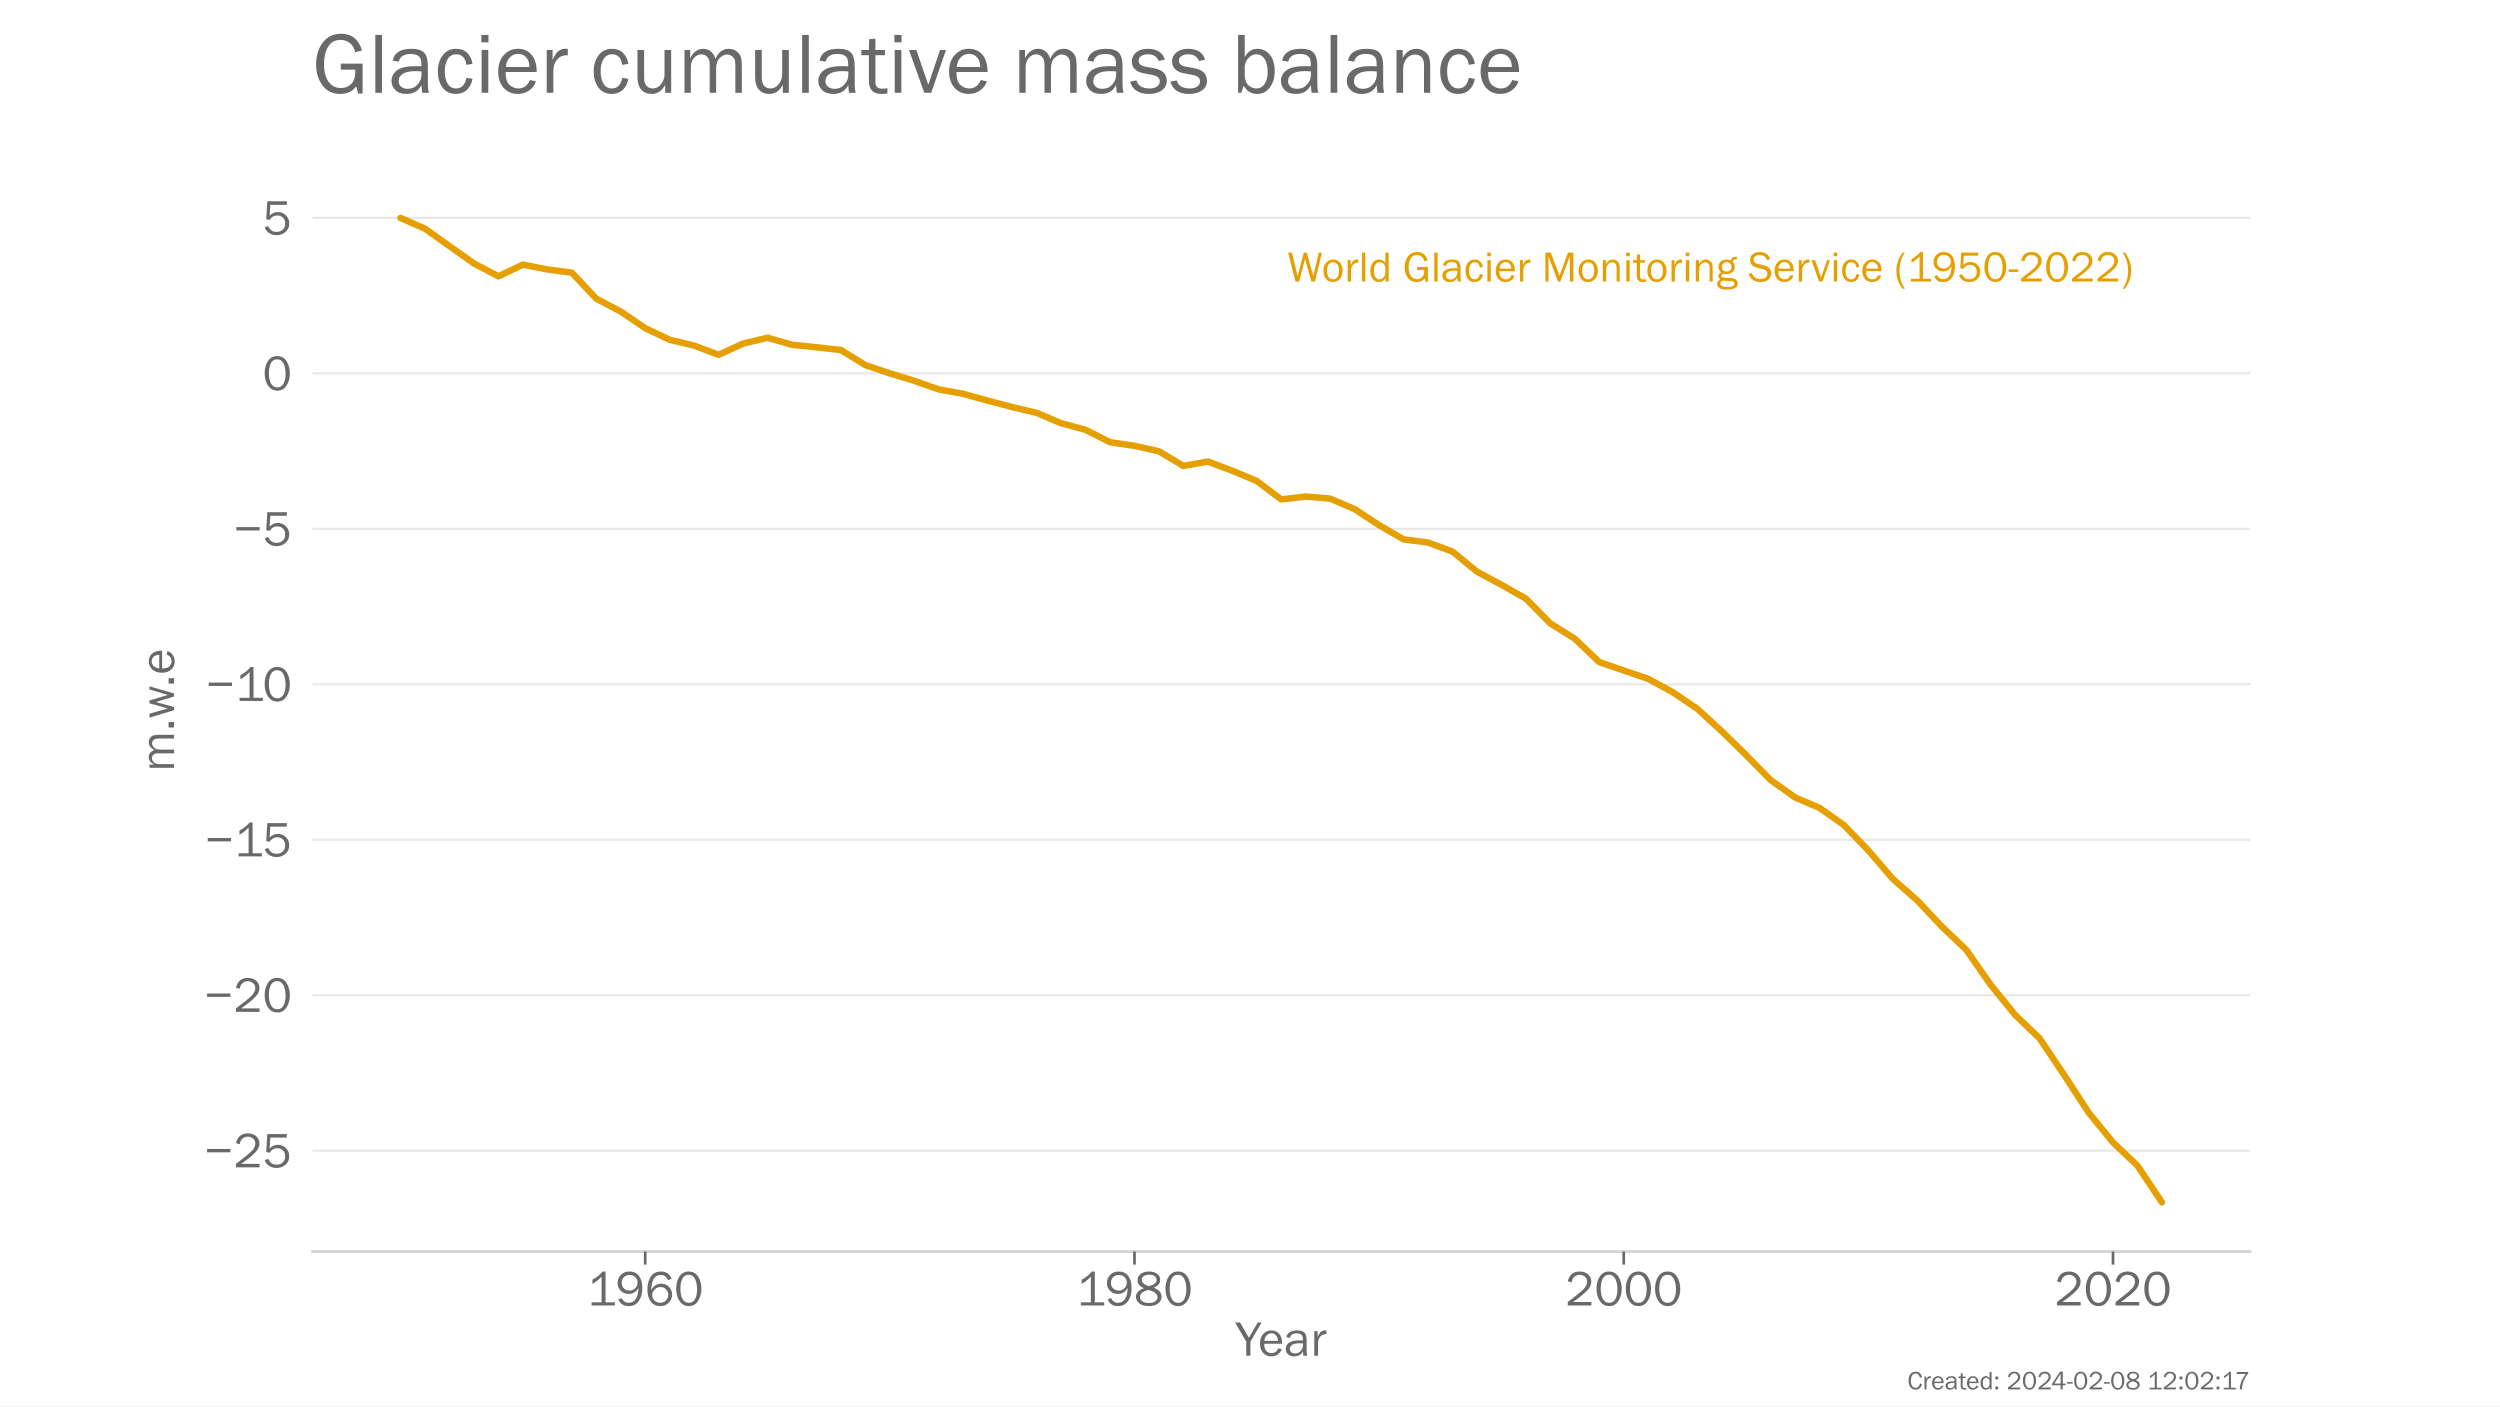
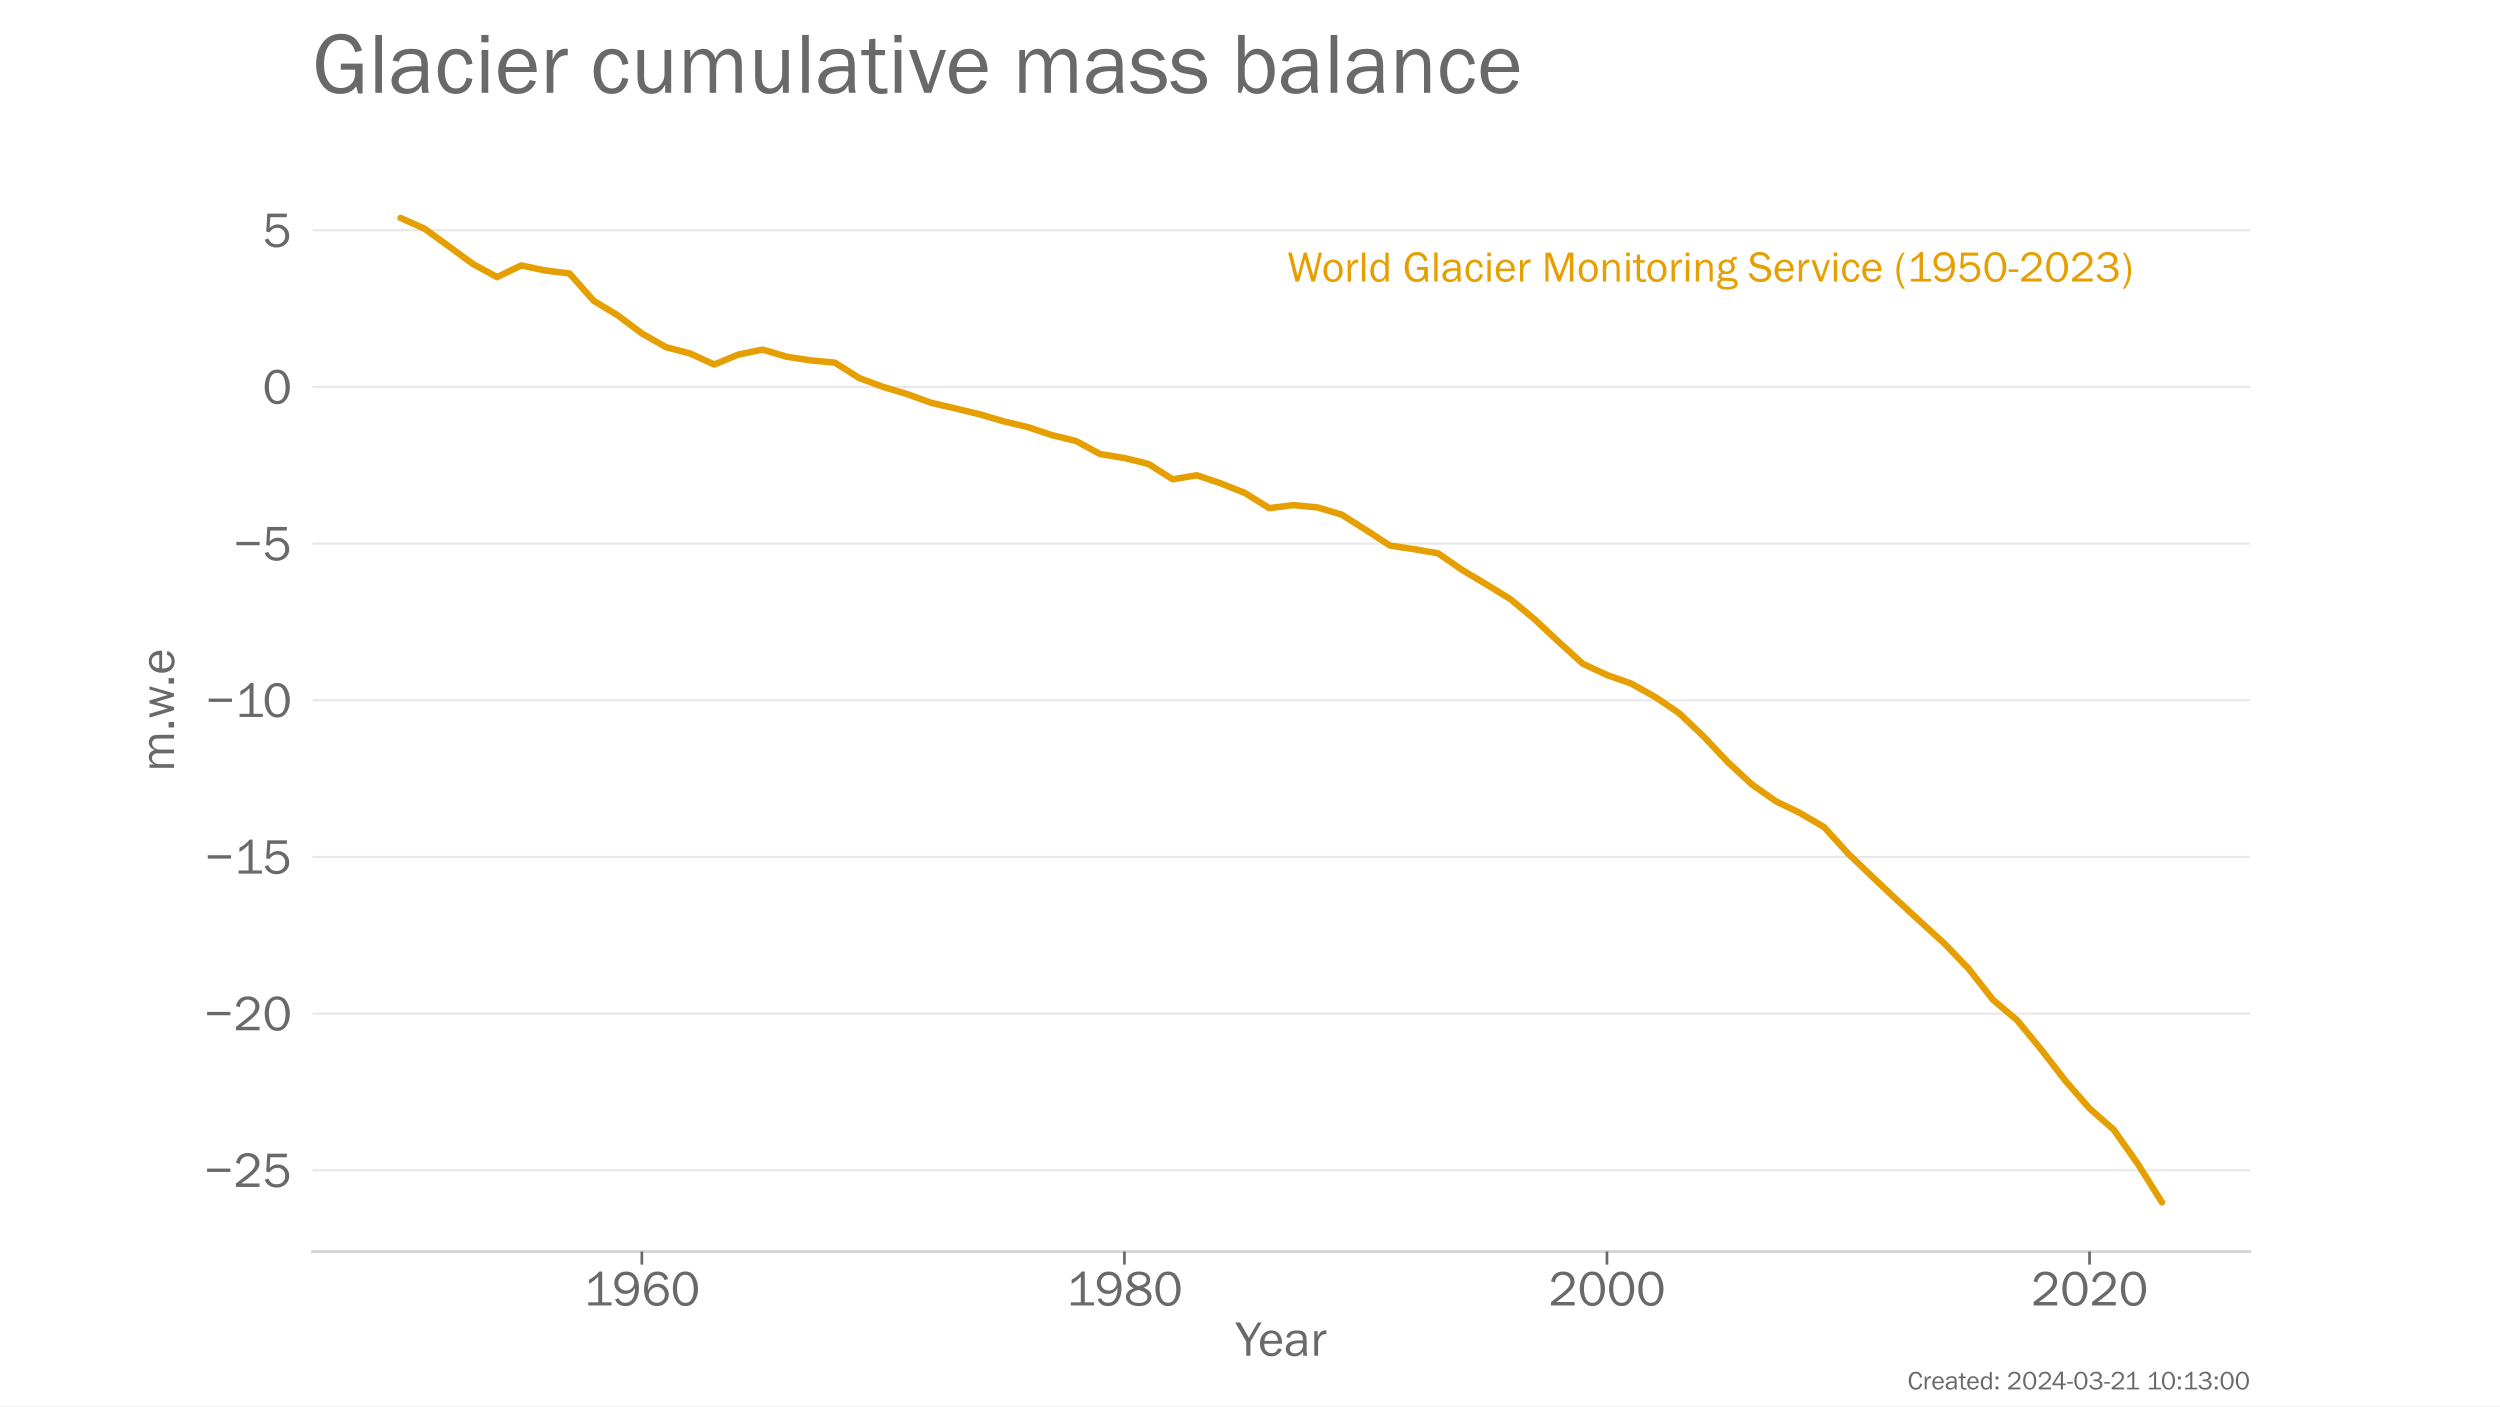
<svg xmlns="http://www.w3.org/2000/svg" xmlns:xlink="http://www.w3.org/1999/xlink" height="648pt" version="1.1" viewBox="0 0 1152 648" width="1152pt">
  <defs>
    <style type="text/css">*{stroke-linecap:butt;stroke-linejoin:round;}</style>
  </defs>
  <g id="figure_1">
    <g id="patch_1">
      <path d="M 0 648  L 1152 648  L 1152 0  L 0 0  z " style="fill:#ffffff;" />
    </g>
    <g id="axes_1">
      <g id="patch_2">
        <path d="M 144 576.72  L 1036.8 576.72  L 1036.8 77.76  L 144 77.76  z " style="fill:none;" />
      </g>
      <g id="patch_3">
        <path d="M 144 576.72  L 1036.8 576.72  " style="fill:none;stroke:#d3d3d3;stroke-linecap:square;stroke-linejoin:miter;stroke-width:1.25;" />
      </g>
      <g id="matplotlib.axis_1">
        <g id="xtick_1">
          <g id="line2d_1">
            <defs>
-               <path d="M 0 0  L 0 6  " id="me8bdcf957f" style="stroke:#696969;stroke-width:1.25;" />
+               <path d="M 0 0  L 0 6  " id="mdd4c00520b" style="stroke:#696969;stroke-width:1.25;" />
            </defs>
            <g>
-               <use style="fill:#696969;stroke:#696969;stroke-width:1.25;" x="297.309" xlink:href="#me8bdcf957f" y="576.72" />
+               <use style="fill:#696969;stroke:#696969;stroke-width:1.25;" x="295.765" xlink:href="#mdd4c00520b" y="576.72" />
            </g>
          </g>
          <g id="text_1">
-             <g style="fill:#696969;" transform="translate(270.4925 601.5509)scale(0.23 -0.23)">
+             <g style="fill:#696969;" transform="translate(268.9483 601.5509)scale(0.23 -0.23)">
              <defs>
                <path d="M 55.859 6.203  L 55.859 0  L 9.188 0  L 9.188 6.203  L 29.203 6.203  L 29.203 57.672  Q 20.359 48.438 10.844 43.266  L 10.844 51.656  Q 23.969 58.547 31.203 68.016  L 37.156 68.016  L 37.156 6.203  z " id="FranklinGothic-Book-49" />
                <path d="M 5.719 12.156  L 12.406 14.594  Q 16.547 5.375 26.375 5.375  Q 35.891 5.375 40.703 13.375  Q 45.516 21.391 45.656 35.109  Q 39.109 23.094 25.984 23.094  Q 16.703 23.094 10.406 29.422  Q 4.109 35.75 4.109 45.062  Q 4.109 54.547 10.719 61.281  Q 17.328 68.016 27.594 68.016  Q 40.141 68.016 46.828 59.203  Q 53.516 50.391 53.516 34.969  Q 53.516 18.75 46.438 8.719  Q 39.359 -1.312 26.266 -1.312  Q 10.984 -1.312 5.719 12.156  z M 27.828 29.781  Q 34.719 29.781 39.375 34.594  Q 44.047 39.406 44.047 45.844  Q 44.047 52.094 39.625 56.578  Q 35.203 61.078 27.984 61.078  Q 20.656 61.078 16.406 56.469  Q 12.156 51.859 12.156 45.219  Q 12.156 38.094 16.859 33.938  Q 21.578 29.781 27.828 29.781  z " id="FranklinGothic-Book-57" />
                <path d="M 53.562 53.031  L 46.047 50.984  Q 42.188 61.141 31.984 61.141  Q 13.234 61.141 12.797 30.125  Q 15.766 37.016 21.234 40.328  Q 26.703 43.656 32.812 43.656  Q 42.094 43.656 48.359 37.188  Q 54.641 30.719 54.641 21.688  Q 54.641 12.312 47.969 5.5  Q 41.312 -1.312 30.906 -1.312  Q 19.094 -1.312 12.078 7.594  Q 5.078 16.5 5.078 31.844  Q 5.078 46.828 11.688 57.422  Q 18.312 68.016 32.172 68.016  Q 48.141 68.016 53.562 53.031  z M 30.766 5.375  Q 37.844 5.375 42.359 10.031  Q 46.875 14.703 46.875 21.234  Q 46.875 27.688 42.453 32.297  Q 38.031 36.922 31.5 36.922  Q 24.75 36.922 19.719 32.078  Q 14.703 27.25 14.703 20.75  Q 14.703 14.75 19.188 10.062  Q 23.688 5.375 30.766 5.375  z " id="FranklinGothic-Book-54" />
                <path d="M 29.391 -1.312  Q 17.875 -1.312 10.984 8.672  Q 4.109 18.656 4.109 33.453  Q 4.109 48 10.641 58  Q 17.188 68.016 29.156 68.016  Q 41.656 68.016 48.125 57.562  Q 54.594 47.125 54.594 33.062  Q 54.594 19.281 47.953 8.984  Q 41.312 -1.312 29.391 -1.312  z M 29.438 5.219  Q 37.891 5.219 41.938 12.859  Q 46 20.516 46 32.078  Q 46 44.734 41.844 53.125  Q 37.703 61.531 29.047 61.531  Q 20.703 61.531 16.625 53.859  Q 12.547 46.188 12.547 33.688  Q 12.547 20.703 16.844 12.953  Q 21.141 5.219 29.438 5.219  z " id="FranklinGothic-Book-48" />
              </defs>
              <use xlink:href="#FranklinGothic-Book-49" />
              <use x="57.268" xlink:href="#FranklinGothic-Book-57" />
              <use x="115.91" xlink:href="#FranklinGothic-Book-54" />
              <use x="174.553" xlink:href="#FranklinGothic-Book-48" />
            </g>
          </g>
        </g>
        <g id="xtick_2">
          <g id="line2d_2">
            <g>
-               <use style="fill:#696969;stroke:#696969;stroke-width:1.25;" x="522.764" xlink:href="#me8bdcf957f" y="576.72" />
+               <use style="fill:#696969;stroke:#696969;stroke-width:1.25;" x="518.131" xlink:href="#mdd4c00520b" y="576.72" />
            </g>
          </g>
          <g id="text_2">
-             <g style="fill:#696969;" transform="translate(495.9471 601.5509)scale(0.23 -0.23)">
+             <g style="fill:#696969;" transform="translate(491.3144 601.5509)scale(0.23 -0.23)">
              <defs>
                <path d="M 19.484 34.578  Q 6.844 40.094 6.844 50.594  Q 6.844 58.203 13.141 63.109  Q 19.438 68.016 29.828 68.016  Q 40.094 68.016 46.141 63.297  Q 52.203 58.594 52.203 50.984  Q 52.203 40.375 39.266 35.797  Q 49.703 30.953 52.359 26.453  Q 55.031 21.969 55.031 17.484  Q 55.031 9.469 48.219 4.078  Q 41.406 -1.312 29.734 -1.312  Q 17.281 -1.312 10.438 4.172  Q 3.609 9.672 3.609 17.234  Q 3.609 28.516 19.484 34.578  z M 29.594 38.719  Q 37.984 40.969 41.453 43.891  Q 44.922 46.828 44.922 51.219  Q 44.922 56.344 40.797 59  Q 36.672 61.672 29.938 61.672  Q 23.484 61.672 19.375 58.859  Q 15.281 56.062 15.281 51.312  Q 15.281 46.625 19.844 43.203  Q 24.422 39.797 29.594 38.719  z M 28.656 31.062  Q 11.766 27.047 11.766 16.938  Q 11.766 11.672 16.375 8.328  Q 21 4.984 29.984 4.984  Q 37.594 4.984 42.234 8.25  Q 46.875 11.531 46.875 16.609  Q 46.875 26.312 28.656 31.062  z " id="FranklinGothic-Book-56" />
              </defs>
              <use xlink:href="#FranklinGothic-Book-49" />
              <use x="57.268" xlink:href="#FranklinGothic-Book-57" />
              <use x="115.91" xlink:href="#FranklinGothic-Book-56" />
              <use x="174.553" xlink:href="#FranklinGothic-Book-48" />
            </g>
          </g>
        </g>
        <g id="xtick_3">
          <g id="line2d_3">
            <g>
-               <use style="fill:#696969;stroke:#696969;stroke-width:1.25;" x="748.218" xlink:href="#me8bdcf957f" y="576.72" />
+               <use style="fill:#696969;stroke:#696969;stroke-width:1.25;" x="740.497" xlink:href="#mdd4c00520b" y="576.72" />
            </g>
          </g>
          <g id="text_3">
-             <g style="fill:#696969;" transform="translate(721.2435 601.5509)scale(0.23 -0.23)">
+             <g style="fill:#696969;" transform="translate(713.5224 601.5509)scale(0.23 -0.23)">
              <defs>
                <path d="M 52.484 6.938  L 52.484 0  L 5.172 0  L 5.172 6.938  Q 33.203 27.938 38.594 34.594  Q 44 41.266 44 47.797  Q 44 53.906 39.453 57.656  Q 34.906 61.422 29 61.422  Q 22.906 61.422 18.219 57.297  Q 13.531 53.172 12.938 46.094  L 5.172 48.438  Q 10.062 68.016 29.109 68.016  Q 39.406 68.016 45.844 62.156  Q 52.297 56.297 52.297 47.859  Q 52.297 42.047 49.234 36.672  Q 46.188 31.297 37.688 23.828  Q 29.203 16.359 15.719 6.938  z " id="FranklinGothic-Book-50" />
              </defs>
              <use xlink:href="#FranklinGothic-Book-50" />
              <use x="58.643" xlink:href="#FranklinGothic-Book-48" />
              <use x="117.285" xlink:href="#FranklinGothic-Book-48" />
              <use x="175.928" xlink:href="#FranklinGothic-Book-48" />
            </g>
          </g>
        </g>
        <g id="xtick_4">
          <g id="line2d_4">
            <g>
-               <use style="fill:#696969;stroke:#696969;stroke-width:1.25;" x="973.673" xlink:href="#me8bdcf957f" y="576.72" />
+               <use style="fill:#696969;stroke:#696969;stroke-width:1.25;" x="962.863" xlink:href="#mdd4c00520b" y="576.72" />
            </g>
          </g>
          <g id="text_4">
-             <g style="fill:#696969;" transform="translate(946.698 601.5509)scale(0.23 -0.23)">
+             <g style="fill:#696969;" transform="translate(935.8886 601.5509)scale(0.23 -0.23)">
              <use xlink:href="#FranklinGothic-Book-50" />
              <use x="58.643" xlink:href="#FranklinGothic-Book-48" />
              <use x="117.285" xlink:href="#FranklinGothic-Book-50" />
              <use x="175.928" xlink:href="#FranklinGothic-Book-48" />
            </g>
          </g>
        </g>
        <g id="text_5">
          <g style="fill:#696969;" transform="translate(569.3658 624.7128)scale(0.23 -0.23)">
            <defs>
              <path d="M 52 66.656  L 29.688 28.031  L 29.688 0  L 21.344 0  L 21.344 28.031  L -0.984 66.656  L 8.844 66.656  L 26.562 35.984  L 44.391 66.656  z " id="FranklinGothic-Book-89" />
              <path d="M 40.234 14.703  L 47.359 13.234  Q 45.406 6.938 39.734 2.812  Q 34.078 -1.312 26.422 -1.312  Q 16.312 -1.312 10.062 5.781  Q 3.812 12.891 3.812 24.422  Q 3.812 36.188 10.297 43.438  Q 16.797 50.688 26.609 50.688  Q 36.281 50.688 42.156 44  Q 48.047 37.312 48.188 23.969  L 12.359 23.969  Q 12.359 12.797 17.047 8.891  Q 21.734 4.984 26.953 4.984  Q 36.375 4.984 40.234 14.703  z M 39.797 29.688  Q 39.703 33.844 38.422 37.062  Q 37.156 40.281 34.125 42.547  Q 31.109 44.828 26.859 44.828  Q 21.141 44.828 17.156 40.719  Q 13.188 36.625 12.703 29.688  z " id="FranklinGothic-Book-101" />
              <path d="M 46.297 0  L 38.672 0  Q 38.234 2.344 37.797 8.891  Q 32.719 -1.312 20.516 -1.312  Q 12.203 -1.312 7.766 3.078  Q 3.328 7.469 3.328 13.625  Q 3.328 21.094 9.672 25.906  Q 16.016 30.719 31.25 30.719  Q 33.297 30.719 37.797 30.516  Q 37.797 36.375 36.891 38.984  Q 35.984 41.609 33.047 43.172  Q 30.125 44.734 25.344 44.734  Q 13.672 44.734 11.766 35.844  L 4.688 37.062  Q 7.281 50.688 26.469 50.688  Q 36.672 50.688 40.938 46.172  Q 45.219 41.656 45.219 30.516  L 45.219 9.578  Q 45.219 4.344 46.297 0  z M 37.797 24.656  Q 33.109 24.953 30.672 24.953  Q 21.578 24.953 16.547 21.969  Q 11.531 19 11.531 13.281  Q 11.531 9.672 14.234 7.125  Q 16.938 4.594 22.078 4.594  Q 29 4.594 33.469 9.625  Q 37.938 14.656 37.938 21.438  Q 37.938 22.797 37.797 24.656  z " id="FranklinGothic-Book-97" />
              <path d="M 15.328 0  L 7.672 0  L 7.672 49.312  L 14.406 49.312  L 14.406 37.797  Q 17.969 45.953 21.547 48.359  Q 25.141 50.781 28.906 50.781  Q 30.078 50.781 31.938 50.594  L 31.938 43.266  L 30.375 43.266  Q 24.031 43.266 19.828 38.531  Q 15.625 33.797 15.328 26.078  z " id="FranklinGothic-Book-114" />
            </defs>
            <use xlink:href="#FranklinGothic-Book-89" />
            <use x="45.025" xlink:href="#FranklinGothic-Book-101" />
            <use x="97.076" xlink:href="#FranklinGothic-Book-97" />
            <use x="149.957" xlink:href="#FranklinGothic-Book-114" />
          </g>
        </g>
      </g>
      <g id="matplotlib.axis_2">
        <g id="ytick_1">
          <g id="line2d_5">
-             <path clip-path="url(#p1e098dfb5c)" d="M 144 530.228  L 1036.8 530.228  " style="fill:none;stroke:#d3d3d3;stroke-linecap:round;stroke-opacity:0.5;" />
+             <path clip-path="url(#p0059849cbb)" d="M 144 539.269  L 1036.8 539.269  " style="fill:none;stroke:#d3d3d3;stroke-linecap:round;stroke-opacity:0.5;" />
          </g>
          <g id="text_6">
-             <g style="fill:#696969;" transform="translate(94.03797 537.8936)scale(0.23 -0.23)">
+             <g style="fill:#696969;" transform="translate(94.03797 546.9344)scale(0.23 -0.23)">
              <defs>
                <path d="M 6 36.766  L 52.688 36.766  L 52.688 30.031  L 6 30.031  z " id="FranklinGothic-Book-8722" />
                <path d="M 48.875 66.656  L 48.188 59.469  L 15.438 59.469  L 14.016 37.844  Q 21.438 45.125 30.328 45.125  Q 39.703 45.125 46.516 38.625  Q 53.328 32.125 53.328 22.016  Q 53.328 11.766 45.922 5.219  Q 38.531 -1.312 27.828 -1.312  Q 19.438 -1.312 12.891 3.078  Q 6.344 7.469 4.297 14.453  L 11.422 16.891  Q 15.828 5.281 27.938 5.281  Q 35.891 5.281 40.578 9.984  Q 45.266 14.703 45.266 22.016  Q 45.266 29.688 40.625 33.984  Q 35.984 38.281 29.5 38.281  Q 20.016 38.281 13.812 29.203  L 7.234 30.609  L 9.375 66.656  z " id="FranklinGothic-Book-53" />
              </defs>
              <use xlink:href="#FranklinGothic-Book-8722" />
              <use x="58.643" xlink:href="#FranklinGothic-Book-50" />
              <use x="117.285" xlink:href="#FranklinGothic-Book-53" />
            </g>
          </g>
        </g>
        <g id="ytick_2">
          <g id="line2d_6">
-             <path clip-path="url(#p1e098dfb5c)" d="M 144 458.592  L 1036.8 458.592  " style="fill:none;stroke:#d3d3d3;stroke-linecap:round;stroke-opacity:0.5;" />
+             <path clip-path="url(#p0059849cbb)" d="M 144 467.074  L 1036.8 467.074  " style="fill:none;stroke:#d3d3d3;stroke-linecap:round;stroke-opacity:0.5;" />
          </g>
          <g id="text_7">
-             <g style="fill:#696969;" transform="translate(94.03797 466.2575)scale(0.23 -0.23)">
+             <g style="fill:#696969;" transform="translate(94.03797 474.7396)scale(0.23 -0.23)">
              <use xlink:href="#FranklinGothic-Book-8722" />
              <use x="58.643" xlink:href="#FranklinGothic-Book-50" />
              <use x="117.285" xlink:href="#FranklinGothic-Book-48" />
            </g>
          </g>
        </g>
        <g id="ytick_3">
          <g id="line2d_7">
-             <path clip-path="url(#p1e098dfb5c)" d="M 144 386.956  L 1036.8 386.956  " style="fill:none;stroke:#d3d3d3;stroke-linecap:round;stroke-opacity:0.5;" />
+             <path clip-path="url(#p0059849cbb)" d="M 144 394.879  L 1036.8 394.879  " style="fill:none;stroke:#d3d3d3;stroke-linecap:round;stroke-opacity:0.5;" />
          </g>
          <g id="text_8">
-             <g style="fill:#696969;" transform="translate(94.35422 394.6214)scale(0.23 -0.23)">
+             <g style="fill:#696969;" transform="translate(94.35422 402.5448)scale(0.23 -0.23)">
              <use xlink:href="#FranklinGothic-Book-8722" />
              <use x="58.643" xlink:href="#FranklinGothic-Book-49" />
              <use x="115.91" xlink:href="#FranklinGothic-Book-53" />
            </g>
          </g>
        </g>
        <g id="ytick_4">
          <g id="line2d_8">
-             <path clip-path="url(#p1e098dfb5c)" d="M 144 315.32  L 1036.8 315.32  " style="fill:none;stroke:#d3d3d3;stroke-linecap:round;stroke-opacity:0.5;" />
+             <path clip-path="url(#p0059849cbb)" d="M 144 322.685  L 1036.8 322.685  " style="fill:none;stroke:#d3d3d3;stroke-linecap:round;stroke-opacity:0.5;" />
          </g>
          <g id="text_9">
-             <g style="fill:#696969;" transform="translate(94.78547 322.9852)scale(0.23 -0.23)">
+             <g style="fill:#696969;" transform="translate(94.78547 330.35)scale(0.23 -0.23)">
              <use xlink:href="#FranklinGothic-Book-8722" />
              <use x="58.643" xlink:href="#FranklinGothic-Book-49" />
              <use x="114.035" xlink:href="#FranklinGothic-Book-48" />
            </g>
          </g>
        </g>
        <g id="ytick_5">
          <g id="line2d_9">
-             <path clip-path="url(#p1e098dfb5c)" d="M 144 243.684  L 1036.8 243.684  " style="fill:none;stroke:#d3d3d3;stroke-linecap:round;stroke-opacity:0.5;" />
+             <path clip-path="url(#p0059849cbb)" d="M 144 250.49  L 1036.8 250.49  " style="fill:none;stroke:#d3d3d3;stroke-linecap:round;stroke-opacity:0.5;" />
          </g>
          <g id="text_10">
-             <g style="fill:#696969;" transform="translate(107.5253 251.3491)scale(0.23 -0.23)">
+             <g style="fill:#696969;" transform="translate(107.5253 258.1552)scale(0.23 -0.23)">
              <use xlink:href="#FranklinGothic-Book-8722" />
              <use x="58.643" xlink:href="#FranklinGothic-Book-53" />
            </g>
          </g>
        </g>
        <g id="ytick_6">
          <g id="line2d_10">
-             <path clip-path="url(#p1e098dfb5c)" d="M 144 172.047  L 1036.8 172.047  " style="fill:none;stroke:#d3d3d3;stroke-linecap:round;stroke-opacity:0.5;" />
+             <path clip-path="url(#p0059849cbb)" d="M 144 178.295  L 1036.8 178.295  " style="fill:none;stroke:#d3d3d3;stroke-linecap:round;stroke-opacity:0.5;" />
          </g>
          <g id="text_11">
-             <g style="fill:#696969;" transform="translate(121.0127 179.7129)scale(0.23 -0.23)">
+             <g style="fill:#696969;" transform="translate(121.0127 185.9604)scale(0.23 -0.23)">
              <use xlink:href="#FranklinGothic-Book-48" />
            </g>
          </g>
        </g>
        <g id="ytick_7">
          <g id="line2d_11">
-             <path clip-path="url(#p1e098dfb5c)" d="M 144 100.411  L 1036.8 100.411  " style="fill:none;stroke:#d3d3d3;stroke-linecap:round;stroke-opacity:0.5;" />
+             <path clip-path="url(#p0059849cbb)" d="M 144 106.1  L 1036.8 106.1  " style="fill:none;stroke:#d3d3d3;stroke-linecap:round;stroke-opacity:0.5;" />
          </g>
          <g id="text_12">
-             <g style="fill:#696969;" transform="translate(121.0127 108.0768)scale(0.23 -0.23)">
+             <g style="fill:#696969;" transform="translate(121.0127 113.7655)scale(0.23 -0.23)">
              <use xlink:href="#FranklinGothic-Book-53" />
            </g>
          </g>
        </g>
        <g id="text_13">
          <g style="fill:#696969;" transform="translate(80.20703 355.5695)rotate(-90)scale(0.23 -0.23)">
            <defs>
              <path d="M 73.734 0  L 66.266 0  L 66.266 30.672  Q 66.266 35.406 65.594 37.766  Q 64.938 40.141 62.391 42.109  Q 59.859 44.094 56.688 44.094  Q 52.297 44.094 48.219 40.062  Q 44.141 36.031 44.141 27.781  L 44.141 0  L 36.719 0  L 36.719 32.469  Q 36.719 38.969 33.609 41.656  Q 30.516 44.344 27.094 44.344  Q 22.219 44.344 18.594 40.141  Q 14.984 35.938 14.984 29.5  L 14.984 0  L 7.672 0  L 7.672 49.312  L 14.266 49.312  L 14.266 39.844  Q 19.781 50.688 29.438 50.688  Q 34.766 50.688 38.469 47.219  Q 42.188 43.75 43.266 38.875  Q 48.344 50.688 58.844 50.688  Q 63.875 50.688 67.656 47.797  Q 71.438 44.922 72.578 41.188  Q 73.734 37.453 73.734 30.672  z " id="FranklinGothic-Book-109" />
              <path d="M 17.969 10.938  L 17.969 0  L 7.078 0  L 7.078 10.938  z " id="FranklinGothic-Book-46" />
              <path d="M 64.5 49.312  L 50.297 0  L 44.094 0  L 33.062 36.625  L 22.953 0  L 16.656 0  L 1.859 49.312  L 9.578 49.312  L 20.266 12.547  L 30.516 49.312  L 36.141 49.312  L 47.219 12.406  L 58.297 49.312  z " id="FranklinGothic-Book-119" />
            </defs>
            <use xlink:href="#FranklinGothic-Book-109" />
            <use x="81.396" xlink:href="#FranklinGothic-Book-46" />
            <use x="106.396" xlink:href="#FranklinGothic-Book-119" />
            <use x="169.303" xlink:href="#FranklinGothic-Book-46" />
            <use x="194.303" xlink:href="#FranklinGothic-Book-101" />
          </g>
        </g>
      </g>
      <g id="text_14">
        <g style="fill:#696969;" transform="translate(144 42.76)scale(0.4 -0.4)">
          <defs>
            <path d="M 57.719 33.594  L 57.719 -0.875  L 52.594 -0.875  L 50.297 7.469  Q 44.141 -1.312 31.984 -1.312  Q 18.797 -1.312 11.469 8.594  Q 4.156 18.5 4.156 32.672  Q 4.156 47.797 11.906 57.906  Q 19.672 68.016 33.016 68.016  Q 51.422 68.016 57.031 48.688  L 49.125 46.781  Q 47.406 54.203 42.719 57.562  Q 38.031 60.938 32.469 60.938  Q 22.609 60.938 17.922 52.969  Q 13.234 45.016 13.234 33.016  Q 13.234 20.062 18.484 12.766  Q 23.734 5.469 32.766 5.469  Q 39.797 5.469 44.5 10.125  Q 49.219 14.797 49.219 23  Q 49.219 24.516 49.125 26.609  L 32.625 26.609  L 32.625 33.594  z " id="FranklinGothic-Book-71" />
            <path d="M 15.328 0  L 7.672 0  L 7.672 66.656  L 15.328 66.656  z " id="FranklinGothic-Book-108" />
            <path d="M 36.812 17.281  L 43.75 16.062  Q 42.281 7.906 37.25 3.297  Q 32.234 -1.312 24.703 -1.312  Q 14.5 -1.312 9.156 6.203  Q 3.812 13.719 3.812 24.562  Q 3.812 35.797 9.453 43.234  Q 15.094 50.688 24.812 50.688  Q 32.859 50.688 37.719 45.875  Q 42.578 41.062 43.75 33.453  L 36.812 32.125  Q 34.859 44.344 25 44.344  Q 18.656 44.344 15.234 38.938  Q 11.812 33.547 11.812 24.953  Q 11.812 15.484 15.203 10.234  Q 18.609 4.984 24.75 4.984  Q 34.281 4.984 36.812 17.281  z " id="FranklinGothic-Book-99" />
            <path d="M 15.578 66.656  L 15.578 58.156  L 7.328 58.156  L 7.328 66.656  z M 15.328 49.312  L 15.328 0  L 7.672 0  L 7.672 49.312  z " id="FranklinGothic-Book-105" />
            <path id="FranklinGothic-Book-32" />
            <path d="M 46.484 0  L 39.594 0  L 39.594 9.422  Q 34.328 -1.312 23.875 -1.312  Q 16.312 -1.312 11.984 3.656  Q 7.672 8.641 7.672 17.828  L 7.672 49.312  L 15.328 49.312  L 15.328 17.828  Q 15.328 10.5 18.375 7.734  Q 21.438 4.984 25.094 4.984  Q 28.812 4.984 31.812 7.078  Q 34.812 9.188 36.812 13.062  Q 38.812 16.938 38.812 21.531  L 38.812 49.312  L 46.484 49.312  z " id="FranklinGothic-Book-117" />
            <path d="M 30.031 5.281  L 30.031 -0.781  Q 25.984 -1.312 23 -1.312  Q 8.688 -1.312 8.688 13.625  L 8.688 43.312  L -0.047 43.312  L -0.047 49.312  L 8.688 49.312  L 9.031 61.719  L 16.156 62.406  L 16.156 49.312  L 27.203 49.312  L 27.203 43.312  L 16.156 43.312  L 16.156 12.359  Q 16.156 4.734 24.078 4.734  Q 26.703 4.734 30.031 5.281  z " id="FranklinGothic-Book-116" />
            <path d="M 43.797 49.312  L 26.766 0  L 18.797 0  L 1.172 49.312  L 9.672 49.312  L 23.391 9.234  L 36.969 49.312  z " id="FranklinGothic-Book-118" />
            <path d="M 1.031 12.797  L 8.344 14.312  Q 10.797 4.984 23.781 4.984  Q 28.562 4.984 31.875 7.125  Q 35.203 9.281 35.203 13.188  Q 35.203 19 26.766 20.562  L 16.359 22.516  Q 10.25 23.688 6.641 27.094  Q 3.031 30.516 3.031 36.141  Q 3.031 42.328 7.953 46.5  Q 12.891 50.688 21.234 50.688  Q 37.312 50.688 41.062 38.141  L 34.031 36.625  Q 31 44.344 21.578 44.344  Q 16.891 44.344 13.891 42.406  Q 10.891 40.484 10.891 37.016  Q 10.891 31.547 18.562 30.125  L 28.172 28.422  Q 43.266 25.688 43.266 13.812  Q 43.266 7.031 37.641 2.859  Q 32.031 -1.312 22.703 -1.312  Q 5.172 -1.312 1.031 12.797  z " id="FranklinGothic-Book-115" />
            <path d="M 11.375 0  L 7.672 0  L 7.672 66.656  L 15.328 66.656  L 15.328 41.109  Q 20.609 50.688 29.891 50.688  Q 38.375 50.688 44.109 44  Q 49.859 37.312 49.859 24.562  Q 49.859 13.578 44.219 6.125  Q 38.578 -1.312 29.547 -1.312  Q 19.484 -1.312 14.109 8.156  z M 15.328 19.344  Q 15.875 11.766 20 8.344  Q 24.125 4.938 28.719 4.938  Q 34.578 4.938 38.156 10.016  Q 41.75 15.094 41.75 23.922  Q 41.75 33.453 38.281 38.891  Q 34.812 44.344 28.656 44.344  Q 23.828 44.344 19.938 40.453  Q 16.062 36.578 15.328 30.422  z " id="FranklinGothic-Book-98" />
            <path d="M 46.531 0  L 39.359 0  L 39.359 31.688  Q 39.359 38.531 36.375 41.312  Q 33.406 44.094 29.156 44.094  Q 23.297 44.094 19.312 39.406  Q 15.328 34.719 15.328 27.047  L 15.328 0  L 7.672 0  L 7.672 49.312  L 14.797 49.312  L 14.797 40.234  Q 20.797 50.688 30.375 50.688  Q 35.891 50.688 39.766 47.828  Q 43.656 44.969 45.094 41.406  Q 46.531 37.844 46.531 28.516  z " id="FranklinGothic-Book-110" />
          </defs>
          <use xlink:href="#FranklinGothic-Book-71" />
          <use x="64.697" xlink:href="#FranklinGothic-Book-108" />
          <use x="87.695" xlink:href="#FranklinGothic-Book-97" />
          <use x="140.576" xlink:href="#FranklinGothic-Book-99" />
          <use x="187.158" xlink:href="#FranklinGothic-Book-105" />
          <use x="210.107" xlink:href="#FranklinGothic-Book-101" />
          <use x="262.158" xlink:href="#FranklinGothic-Book-114" />
          <use x="295.117" xlink:href="#FranklinGothic-Book-32" />
          <use x="320.117" xlink:href="#FranklinGothic-Book-99" />
          <use x="366.699" xlink:href="#FranklinGothic-Book-117" />
          <use x="420.85" xlink:href="#FranklinGothic-Book-109" />
          <use x="502.246" xlink:href="#FranklinGothic-Book-117" />
          <use x="556.396" xlink:href="#FranklinGothic-Book-108" />
          <use x="579.395" xlink:href="#FranklinGothic-Book-97" />
          <use x="632.275" xlink:href="#FranklinGothic-Book-116" />
          <use x="663.037" xlink:href="#FranklinGothic-Book-105" />
          <use x="685.986" xlink:href="#FranklinGothic-Book-118" />
          <use x="729.506" xlink:href="#FranklinGothic-Book-101" />
          <use x="781.557" xlink:href="#FranklinGothic-Book-32" />
          <use x="806.557" xlink:href="#FranklinGothic-Book-109" />
          <use x="887.953" xlink:href="#FranklinGothic-Book-97" />
          <use x="940.834" xlink:href="#FranklinGothic-Book-115" />
          <use x="987.221" xlink:href="#FranklinGothic-Book-115" />
          <use x="1033.607" xlink:href="#FranklinGothic-Book-32" />
          <use x="1058.607" xlink:href="#FranklinGothic-Book-98" />
          <use x="1112.318" xlink:href="#FranklinGothic-Book-97" />
          <use x="1165.199" xlink:href="#FranklinGothic-Book-108" />
          <use x="1188.197" xlink:href="#FranklinGothic-Book-97" />
          <use x="1241.078" xlink:href="#FranklinGothic-Book-110" />
          <use x="1295.277" xlink:href="#FranklinGothic-Book-99" />
          <use x="1341.859" xlink:href="#FranklinGothic-Book-101" />
        </g>
      </g>
      <g id="legend_1">
        <g id="line2d_12" />
        <g id="text_15">
          <g style="fill:#e69f00;" transform="translate(593.1849 129.7184)scale(0.2 -0.2)">
            <defs>
              <path d="M 79.828 66.656  L 63.766 0  L 55.422 0  L 40.875 51.703  L 27.344 0  L 18.797 0  L 1.906 66.656  L 10.547 66.656  L 23.875 12.641  L 38.031 66.656  L 44.781 66.656  L 60.062 12.641  L 72.516 66.656  z " id="FranklinGothic-Book-87" />
              <path d="M 25.344 -1.312  Q 15.188 -1.312 9.5 6.203  Q 3.812 13.719 3.812 24.859  Q 3.812 36.625 10.203 43.656  Q 16.609 50.688 26.125 50.688  Q 36.328 50.688 42.203 43.281  Q 48.094 35.891 48.094 24.812  Q 48.094 13.281 41.75 5.984  Q 35.406 -1.312 25.344 -1.312  z M 25.922 4.984  Q 31.781 4.984 35.734 9.812  Q 39.703 14.656 39.703 24.859  Q 39.703 35.109 35.547 39.719  Q 31.391 44.344 25.828 44.344  Q 20.125 44.344 16.156 39.672  Q 12.203 35.016 12.203 24.906  Q 12.203 14.203 16.156 9.594  Q 20.125 4.984 25.922 4.984  z " id="FranklinGothic-Book-111" />
              <path d="M 46.188 66.656  L 46.188 0  L 39.203 0  L 39.203 8.453  Q 34.031 -1.312 23.641 -1.312  Q 14.984 -1.312 9.422 5.938  Q 3.859 13.188 3.859 24.266  Q 3.859 35.594 9.375 43.141  Q 14.891 50.688 24.031 50.688  Q 32.906 50.688 38.531 42.578  L 38.531 66.656  z M 38.531 30.281  Q 38.531 36.766 34.562 40.672  Q 30.609 44.578 25.344 44.578  Q 19.625 44.578 15.938 39.5  Q 12.25 34.422 12.25 25.25  Q 12.25 15.328 15.641 10.156  Q 19.047 4.984 24.953 4.984  Q 30.328 4.984 34.422 9.469  Q 38.531 13.969 38.531 20.016  z " id="FranklinGothic-Book-100" />
              <path d="M 72.703 0  L 64.594 0  L 64.594 58.203  L 42.922 0  L 37.25 0  L 15.438 58.203  L 15.438 0  L 8.344 0  L 8.344 66.656  L 20.75 66.656  L 40.828 13.328  L 60.5 66.656  L 72.703 66.656  z " id="FranklinGothic-Book-77" />
              <path d="M 47.953 57.031  L 47.953 50.922  Q 42.672 50.922 40.891 49.703  Q 39.109 48.484 38.531 45.312  Q 43.266 39.844 43.266 33.406  Q 43.266 26.656 38.109 21.828  Q 32.953 17 24.266 17  Q 22.312 17 20.906 17.281  Q 18.219 17.828 17.531 17.828  Q 16.219 17.828 14.359 16.531  Q 12.5 15.234 12.5 13.188  Q 12.5 10.25 15.188 9.375  Q 17.875 8.5 27.828 8.25  Q 36.281 8.016 40.312 7.109  Q 44.344 6.203 47.125 3.094  Q 49.906 0 49.906 -4.5  Q 49.906 -18.609 25.094 -18.609  Q 13.328 -18.609 7.938 -15.062  Q 2.547 -11.531 2.547 -5.609  Q 2.547 1.562 10.062 4.25  Q 5.219 7.422 5.219 12.203  Q 5.219 17.922 12.062 20.953  Q 5.672 26.125 5.672 33.984  Q 5.672 41.312 11.141 46  Q 16.609 50.688 24.469 50.688  Q 30.031 50.688 34.578 48.578  Q 35.297 53.422 37.953 55.266  Q 40.625 57.125 46.047 57.125  Q 46.578 57.125 47.953 57.031  z M 24.516 22.859  Q 29.391 22.859 32.469 25.859  Q 35.547 28.859 35.547 33.641  Q 35.547 38.531 32.344 41.625  Q 29.156 44.734 24.609 44.734  Q 20.266 44.734 16.891 41.828  Q 13.531 38.922 13.531 33.547  Q 13.531 28.766 16.547 25.812  Q 19.578 22.859 24.516 22.859  z M 15.328 2  Q 9.969 -0.344 9.969 -4.781  Q 9.969 -8.547 14.375 -10.625  Q 18.797 -12.703 25.641 -12.703  Q 31.984 -12.703 37.25 -10.906  Q 42.531 -9.125 42.531 -4.891  Q 42.531 -2.594 40.969 -1.125  Q 39.406 0.344 36.688 0.734  Q 33.984 1.125 27.25 1.312  Q 19.188 1.516 15.328 2  z " id="FranklinGothic-Book-103" />
              <path d="M 1.031 17.719  L 8.547 19.438  Q 13.094 5.812 28.219 5.812  Q 36.141 5.812 40.141 9.156  Q 44.141 12.5 44.141 18.109  Q 44.141 22.359 41.078 24.953  Q 38.031 27.547 34.031 28.516  L 20.703 31.844  Q 15.531 33.156 12.234 35.031  Q 8.938 36.922 6.641 40.828  Q 4.344 44.734 4.344 49.75  Q 4.344 58.109 10.641 63.062  Q 16.938 68.016 26.812 68.016  Q 44.969 68.016 50.688 51.562  L 43.109 49.312  Q 41.797 55.172 36.906 58.172  Q 32.031 61.188 26.516 61.188  Q 21.047 61.188 16.766 58.297  Q 12.5 55.422 12.5 50.141  Q 12.5 42.781 23.344 40.188  L 35.797 37.203  Q 52.875 33.109 52.875 18.797  Q 52.875 10.156 46.453 4.422  Q 40.047 -1.312 28.375 -1.312  Q 7.672 -1.312 1.031 17.719  z " id="FranklinGothic-Book-83" />
              <path d="M 24.703 -16.656  L 19.578 -16.656  Q 5.219 2.203 5.219 25.094  Q 5.219 46.969 19.578 66.656  L 24.703 66.656  Q 12.359 48.25 12.359 25  Q 12.359 2.828 24.703 -16.656  z " id="FranklinGothic-Book-40" />
              <path d="M 23.531 27.984  L 23.531 22.016  L 1.469 22.016  L 1.469 27.984  z " id="FranklinGothic-Book-45" />
+               <path d="M 19.344 31.344  L 19.344 37.984  L 26.953 37.984  Q 35.297 37.984 38.891 41.406  Q 42.484 44.828 42.484 49.703  Q 42.484 55.078 38.469 58.219  Q 34.469 61.375 28.422 61.375  Q 17.188 61.375 12.891 50.531  L 5.375 52.688  Q 11.812 68.016 29.203 68.016  Q 38.969 68.016 44.969 62.812  Q 50.984 57.625 50.984 50.297  Q 50.984 44.625 47.359 40.406  Q 43.75 36.188 38.094 35.109  Q 44.438 34.188 49 29.781  Q 53.562 25.391 53.562 18.406  Q 53.562 10.062 46.766 4.375  Q 39.984 -1.312 28.172 -1.312  Q 18.797 -1.312 12.125 3.125  Q 5.469 7.562 2.938 14.938  L 10.688 17.531  Q 14.203 5.469 28.031 5.469  Q 37.016 5.469 40.938 9.297  Q 44.875 13.141 44.875 18.453  Q 44.875 24.219 40.156 27.781  Q 35.453 31.344 26.953 31.344  z " id="FranklinGothic-Book-51" />
              <path d="M 4.641 66.656  L 9.719 66.656  Q 24.125 47.797 24.125 24.906  Q 24.125 3.031 9.719 -16.656  L 4.641 -16.656  Q 17 1.766 17 25  Q 17 47.172 4.641 66.656  z " id="FranklinGothic-Book-41" />
            </defs>
            <use xlink:href="#FranklinGothic-Book-87" />
            <use x="79.488" xlink:href="#FranklinGothic-Book-111" />
            <use x="131.441" xlink:href="#FranklinGothic-Book-114" />
            <use x="164.4" xlink:href="#FranklinGothic-Book-108" />
            <use x="187.398" xlink:href="#FranklinGothic-Book-100" />
            <use x="241.256" xlink:href="#FranklinGothic-Book-32" />
            <use x="266.256" xlink:href="#FranklinGothic-Book-71" />
            <use x="330.953" xlink:href="#FranklinGothic-Book-108" />
            <use x="353.951" xlink:href="#FranklinGothic-Book-97" />
            <use x="406.832" xlink:href="#FranklinGothic-Book-99" />
            <use x="453.414" xlink:href="#FranklinGothic-Book-105" />
            <use x="476.363" xlink:href="#FranklinGothic-Book-101" />
            <use x="528.414" xlink:href="#FranklinGothic-Book-114" />
            <use x="561.373" xlink:href="#FranklinGothic-Book-32" />
            <use x="586.373" xlink:href="#FranklinGothic-Book-77" />
            <use x="667.379" xlink:href="#FranklinGothic-Book-111" />
            <use x="719.332" xlink:href="#FranklinGothic-Book-110" />
            <use x="773.531" xlink:href="#FranklinGothic-Book-105" />
            <use x="796.48" xlink:href="#FranklinGothic-Book-116" />
            <use x="825.742" xlink:href="#FranklinGothic-Book-111" />
            <use x="877.695" xlink:href="#FranklinGothic-Book-114" />
            <use x="910.654" xlink:href="#FranklinGothic-Book-105" />
            <use x="933.604" xlink:href="#FranklinGothic-Book-110" />
            <use x="987.803" xlink:href="#FranklinGothic-Book-103" />
            <use x="1036.924" xlink:href="#FranklinGothic-Book-32" />
            <use x="1061.924" xlink:href="#FranklinGothic-Book-83" />
            <use x="1118.857" xlink:href="#FranklinGothic-Book-101" />
            <use x="1170.908" xlink:href="#FranklinGothic-Book-114" />
            <use x="1206.492" xlink:href="#FranklinGothic-Book-118" />
            <use x="1251.512" xlink:href="#FranklinGothic-Book-105" />
            <use x="1274.461" xlink:href="#FranklinGothic-Book-99" />
            <use x="1321.043" xlink:href="#FranklinGothic-Book-101" />
            <use x="1373.094" xlink:href="#FranklinGothic-Book-32" />
            <use x="1398.094" xlink:href="#FranklinGothic-Book-40" />
            <use x="1427.439" xlink:href="#FranklinGothic-Book-49" />
            <use x="1484.707" xlink:href="#FranklinGothic-Book-57" />
            <use x="1543.35" xlink:href="#FranklinGothic-Book-53" />
            <use x="1601.992" xlink:href="#FranklinGothic-Book-48" />
            <use x="1660.635" xlink:href="#FranklinGothic-Book-45" />
            <use x="1685.635" xlink:href="#FranklinGothic-Book-50" />
            <use x="1744.277" xlink:href="#FranklinGothic-Book-48" />
            <use x="1802.92" xlink:href="#FranklinGothic-Book-50" />
-             <use x="1861.562" xlink:href="#FranklinGothic-Book-50" />
+             <use x="1861.562" xlink:href="#FranklinGothic-Book-51" />
            <use x="1920.205" xlink:href="#FranklinGothic-Book-41" />
          </g>
        </g>
      </g>
      <g id="line2d_13">
-         <path clip-path="url(#p1e098dfb5c)" d="M 184.582 100.44  L 195.855 105.383  L 207.127 113.42  L 218.4 121.401  L 229.673 127.332  L 240.945 121.931  L 252.218 124.166  L 263.491 125.627  L 274.764 137.633  L 286.036 143.565  L 297.309 151.216  L 308.582 156.574  L 319.855 159.253  L 331.127 163.494  L 342.4 158.336  L 353.673 155.628  L 364.945 158.866  L 376.218 160.027  L 387.491 161.288  L 398.764 168.236  L 410.036 172.047  L 421.309 175.486  L 432.582 179.44  L 443.855 181.503  L 455.127 184.612  L 466.4 187.578  L 477.673 190.229  L 488.945 195.028  L 500.218 198.051  L 511.491 203.782  L 522.764 205.43  L 534.036 207.966  L 545.309 214.7  L 556.582 212.679  L 567.855 216.92  L 579.127 221.648  L 590.4 230.13  L 601.673 228.798  L 612.945 229.772  L 624.218 234.586  L 635.491 242.007  L 646.764 248.541  L 658.036 250.002  L 669.309 254.171  L 680.582 263.412  L 691.855 269.458  L 703.127 275.848  L 714.4 287.267  L 725.673 294.33  L 736.945 305.104  L 748.218 308.958  L 759.491 312.812  L 770.764 318.959  L 782.036 326.552  L 793.309 336.882  L 804.582 347.914  L 815.855 359.405  L 827.127 367.442  L 838.4 372.256  L 849.673 380.208  L 860.945 391.913  L 872.218 405.023  L 883.491 414.937  L 894.764 426.929  L 906.036 437.66  L 917.309 453.821  L 928.582 467.675  L 939.855 478.507  L 951.127 495.327  L 962.4 512.62  L 973.673 526.446  L 984.945 537.148  L 996.218 554.04  " style="fill:none;stroke:#e69f00;stroke-linecap:round;stroke-width:3;" />
+         <path clip-path="url(#p0059849cbb)" d="M 184.582 100.44  L 195.7 105.421  L 206.818 113.522  L 217.937 121.636  L 229.055 127.701  L 240.173 122.329  L 251.292 124.654  L 262.41 126.011  L 273.528 138.559  L 284.647 145.316  L 295.765 153.648  L 306.883 159.957  L 318.001 162.889  L 329.12 167.971  L 340.238 163.379  L 351.356 161.098  L 362.475 164.361  L 373.593 166.08  L 384.711 167.09  L 395.83 174.151  L 406.948 178.295  L 418.066 181.63  L 429.185 185.659  L 440.303 188.214  L 451.421 190.915  L 462.539 194.178  L 473.658 196.82  L 484.776 200.531  L 495.894 203.245  L 507.013 209.266  L 518.131 211.042  L 529.249 213.8  L 540.368 220.847  L 551.486 219.013  L 562.604 222.752  L 573.723 227.2  L 584.841 234.145  L 595.959 232.759  L 607.077 233.827  L 618.196 237.119  L 629.314 244.122  L 640.432 251.385  L 651.551 253.06  L 662.669 254.98  L 673.787 262.647  L 684.906 269.275  L 696.024 276.104  L 707.142 285.36  L 718.261 295.785  L 729.379 305.878  L 740.497 311.061  L 751.615 314.974  L 762.734 321.154  L 773.852 328.734  L 784.97 339.304  L 796.089 351.1  L 807.207 361.424  L 818.325 369.221  L 829.444 374.636  L 840.562 381.162  L 851.68 393.421  L 862.799 404.062  L 873.917 414.531  L 885.035 424.811  L 896.153 434.933  L 907.272 446.542  L 918.39 460.735  L 929.508 470.15  L 940.627 483.679  L 951.745 498.031  L 962.863 510.781  L 973.982 520.556  L 985.1 536.295  L 996.218 554.04  " style="fill:none;stroke:#e69f00;stroke-linecap:round;stroke-width:3;" />
      </g>
    </g>
    <g id="text_16">
      <g id="patch_4">
-         <path d="M 874.989 646.183  L 1040.76 646.183  L 1040.76 628.265  L 874.989 628.265  z " style="fill:#ffffff;stroke:#ffffff;stroke-linejoin:miter;" />
-       </g>
-       <g style="fill:#696969;" transform="translate(878.9494 640.224)scale(0.12 -0.12)">
+         <path d="M 875.079 646.183  L 1040.76 646.183  L 1040.76 628.265  L 875.079 628.265  z " style="fill:#ffffff;stroke:#ffffff;stroke-linejoin:miter;" />
+       </g>
+       <g style="fill:#696969;" transform="translate(879.0394 640.224)scale(0.12 -0.12)">
        <defs>
          <path d="M 48.297 22.406  L 55.906 20.703  Q 50.438 -1.312 31.203 -1.312  Q 18.562 -1.312 11.359 8.891  Q 4.156 19.094 4.156 33.984  Q 4.156 49.359 11.672 58.688  Q 19.188 68.016 31.844 68.016  Q 50.594 68.016 55.906 46.578  L 48.047 45.016  Q 43.75 60.938 31.781 60.938  Q 22.953 60.938 18.094 53.531  Q 13.234 46.141 13.234 32.766  Q 13.234 20.516 18.203 13.109  Q 23.188 5.719 31.391 5.719  Q 44.141 5.719 48.297 22.406  z " id="FranklinGothic-Book-67" />
          <path d="M 17.969 49.312  L 17.969 38.375  L 7.078 38.375  L 7.078 49.312  z M 17.969 10.984  L 17.969 0  L 7.078 0  L 7.078 10.984  z " id="FranklinGothic-Book-58" />
          <path d="M 44.094 0  L 36.031 0  L 36.031 15.875  L 3.078 15.875  L 3.078 21.484  L 33.641 68.062  L 44.094 68.062  L 44.094 22.469  L 54.891 22.469  L 54.891 15.875  L 44.094 15.875  z M 36.031 22.469  L 36.031 54  Q 36.031 57.422 36.188 61.375  Q 34.078 57.516 32.562 55.125  L 11.766 22.469  z " id="FranklinGothic-Book-52" />
-           <path d="M 28.078 0  L 19.484 0  Q 19.484 16.75 26.312 32.594  Q 33.156 48.438 43.062 59.328  L 6.891 59.328  L 7.719 66.656  L 51.766 66.656  L 51.766 61.672  Q 39.844 47.312 33.938 31.781  Q 28.031 16.266 28.031 2.297  Q 28.031 1.516 28.078 0  z " id="FranklinGothic-Book-55" />
        </defs>
        <use xlink:href="#FranklinGothic-Book-67" />
        <use x="57.91" xlink:href="#FranklinGothic-Book-114" />
        <use x="90.869" xlink:href="#FranklinGothic-Book-101" />
        <use x="142.92" xlink:href="#FranklinGothic-Book-97" />
        <use x="195.801" xlink:href="#FranklinGothic-Book-116" />
        <use x="224.812" xlink:href="#FranklinGothic-Book-101" />
        <use x="276.863" xlink:href="#FranklinGothic-Book-100" />
        <use x="330.721" xlink:href="#FranklinGothic-Book-58" />
        <use x="355.721" xlink:href="#FranklinGothic-Book-32" />
        <use x="380.721" xlink:href="#FranklinGothic-Book-50" />
        <use x="439.363" xlink:href="#FranklinGothic-Book-48" />
        <use x="498.006" xlink:href="#FranklinGothic-Book-50" />
        <use x="552.273" xlink:href="#FranklinGothic-Book-52" />
        <use x="610.916" xlink:href="#FranklinGothic-Book-45" />
        <use x="635.916" xlink:href="#FranklinGothic-Book-48" />
-         <use x="694.559" xlink:href="#FranklinGothic-Book-50" />
+         <use x="694.559" xlink:href="#FranklinGothic-Book-51" />
        <use x="753.201" xlink:href="#FranklinGothic-Book-45" />
-         <use x="778.201" xlink:href="#FranklinGothic-Book-48" />
-         <use x="836.844" xlink:href="#FranklinGothic-Book-56" />
-         <use x="895.486" xlink:href="#FranklinGothic-Book-32" />
-         <use x="920.486" xlink:href="#FranklinGothic-Book-49" />
-         <use x="979.129" xlink:href="#FranklinGothic-Book-50" />
-         <use x="1037.771" xlink:href="#FranklinGothic-Book-58" />
-         <use x="1062.771" xlink:href="#FranklinGothic-Book-48" />
-         <use x="1121.414" xlink:href="#FranklinGothic-Book-50" />
-         <use x="1180.057" xlink:href="#FranklinGothic-Book-58" />
-         <use x="1205.057" xlink:href="#FranklinGothic-Book-49" />
-         <use x="1256.824" xlink:href="#FranklinGothic-Book-55" />
+         <use x="778.201" xlink:href="#FranklinGothic-Book-50" />
+         <use x="833.344" xlink:href="#FranklinGothic-Book-49" />
+         <use x="891.986" xlink:href="#FranklinGothic-Book-32" />
+         <use x="916.986" xlink:href="#FranklinGothic-Book-49" />
+         <use x="972.379" xlink:href="#FranklinGothic-Book-48" />
+         <use x="1031.021" xlink:href="#FranklinGothic-Book-58" />
+         <use x="1056.021" xlink:href="#FranklinGothic-Book-49" />
+         <use x="1113.789" xlink:href="#FranklinGothic-Book-51" />
+         <use x="1172.432" xlink:href="#FranklinGothic-Book-58" />
+         <use x="1197.432" xlink:href="#FranklinGothic-Book-48" />
+         <use x="1256.074" xlink:href="#FranklinGothic-Book-48" />
      </g>
    </g>
  </g>
  <defs>
-     <clipPath id="p1e098dfb5c">
+     <clipPath id="p0059849cbb">
      <rect height="498.96" width="892.8" x="144" y="77.76" />
    </clipPath>
  </defs>
</svg>
